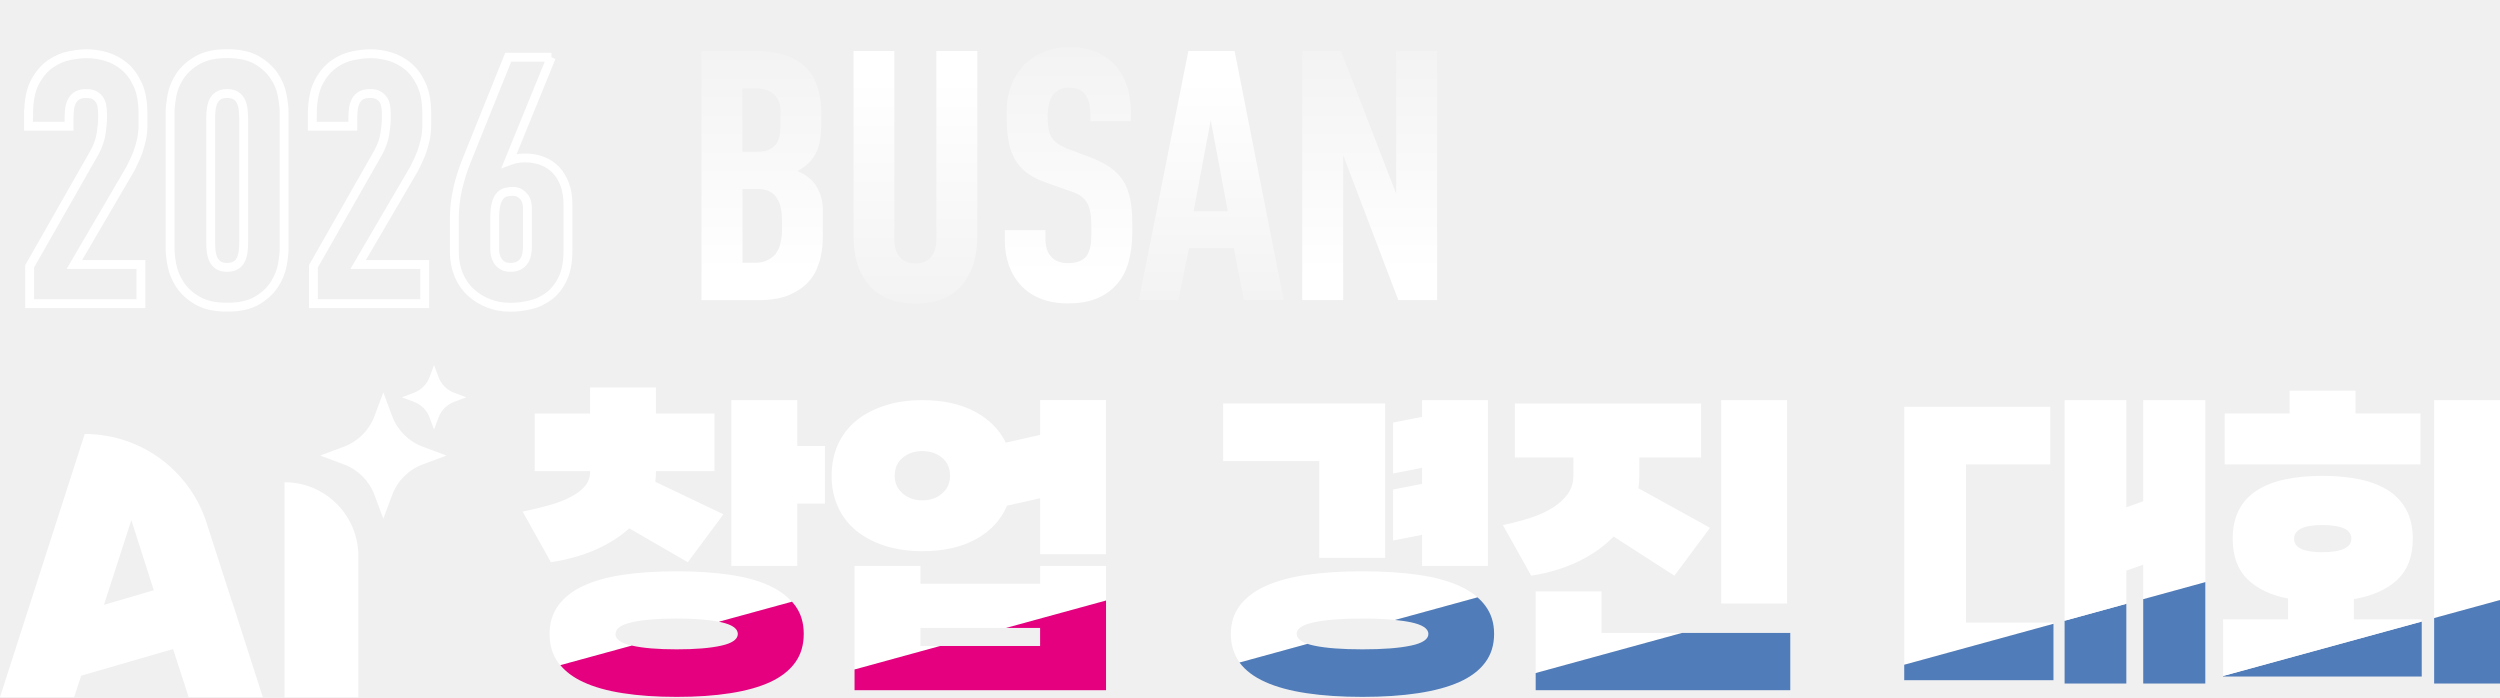
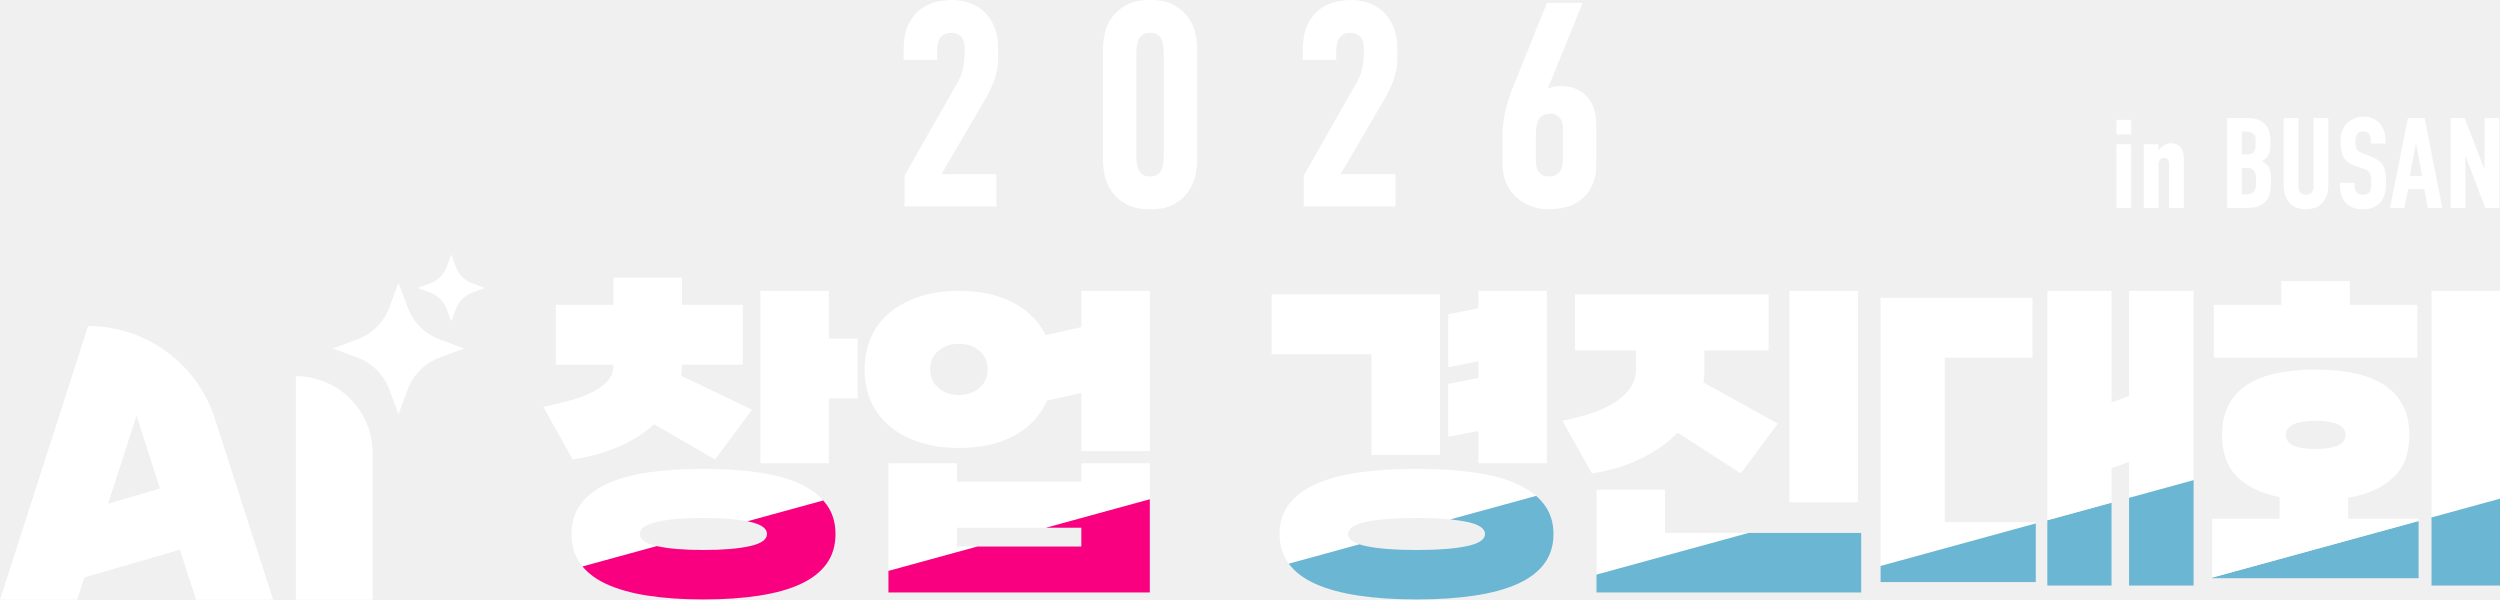
- <svg xmlns="http://www.w3.org/2000/svg" xmlns:xlink="http://www.w3.org/1999/xlink" id="_레이어_2" data-name="레이어 2" viewBox="0 0 352.32 98.26">
+ <svg xmlns="http://www.w3.org/2000/svg" id="_레이어_2" data-name="레이어 2" viewBox="0 0 1234.48 296.15">
  <defs>
    <style>
-       .cls-1, .cls-2 {
+       .cls-1 {
        fill: none;
      }

+       .cls-2 {
+         fill: #F90081;
+       }
+ 
      .cls-3 {
-         fill: url(#_무제_그라디언트_100-2);
+         fill: #6bb6d3;
      }

      .cls-4 {
-         fill: #e4007f;
-       }
- 
-       .cls-5 {
-         fill: #507cba;
-       }
- 
-       .cls-6 {
-         fill: url(#_무제_그라디언트_96-3);
-       }
- 
-       .cls-7 {
-         fill: url(#_무제_그라디언트_96-2);
-       }
- 
-       .cls-2 {
-         stroke: #fff;
-         stroke-miterlimit: 10;
-         stroke-width: 1.25px;
-       }
- 
-       .cls-8 {
        fill: #fff;
      }
- 
-       .cls-9 {
-         fill: url(#_무제_그라디언트_100);
-       }
- 
-       .cls-10 {
-         fill: url(#_무제_그라디언트_96);
-       }
    </style>
-     <linearGradient id="_무제_그라디언트_96" data-name="무제 그라디언트 96" x1="107.4" y1="42.29" x2="107.4" y2="7.19" gradientUnits="userSpaceOnUse">
-       <stop offset=".11" stop-color="#fff" />
-       <stop offset="1" stop-color="#fff" stop-opacity=".2" />
-     </linearGradient>
-     <linearGradient id="_무제_그라디언트_100" data-name="무제 그라디언트 100" x1="128.99" y1="42.79" x2="128.99" y2="7.19" gradientUnits="userSpaceOnUse">
-       <stop offset="0" stop-color="#fff" stop-opacity=".2" />
-       <stop offset=".89" stop-color="#fff" />
-     </linearGradient>
-     <linearGradient id="_무제_그라디언트_96-2" data-name="무제 그라디언트 96" x1="150.61" y1="42.79" x2="150.61" y2="6.69" xlink:href="#_무제_그라디언트_96" />
-     <linearGradient id="_무제_그라디언트_100-2" data-name="무제 그라디언트 100" x1="170.7" y1="42.29" x2="170.7" xlink:href="#_무제_그라디언트_100" />
-     <linearGradient id="_무제_그라디언트_96-3" data-name="무제 그라디언트 96" x1="193.03" x2="193.03" xlink:href="#_무제_그라디언트_96" />
  </defs>
  <g id="_레이어_1-2" data-name="레이어 1">
    <g>
      <g>
-         <path class="cls-10" d="M98.85,7.19h7.77c.84,0,1.61.06,2.33.18.72.12,1.38.28,1.98.5.6.22,1.14.48,1.63.8.48.32.91.69,1.28,1.13.33.37.62.78.85,1.23.23.45.43.93.58,1.43.15.5.27,1.05.35,1.63.08.59.13,1.2.13,1.83v1.1c0,1.04-.07,1.97-.2,2.81-.13.84-.42,1.59-.85,2.26-.27.4-.59.76-.95,1.08-.37.32-.82.63-1.35.93.6.27,1.1.56,1.5.88.4.32.73.66,1,1.03.27.4.48.8.63,1.2s.26.8.33,1.2c.07.4.1.79.1,1.15v3.56c0,.4-.02.87-.05,1.4-.03.54-.12,1.1-.25,1.68-.13.59-.33,1.17-.58,1.76-.25.59-.59,1.13-1.03,1.63-.67.77-1.57,1.41-2.71,1.93-1.14.52-2.66.78-4.56.78h-7.92V7.19ZM104.62,21.38h2.11c.7,0,1.26-.1,1.68-.3.42-.2.74-.47.98-.8.27-.37.43-.79.5-1.25.07-.47.1-.94.1-1.4v-2.11c0-.37-.06-.73-.18-1.08-.12-.35-.31-.68-.58-.98-.27-.3-.64-.54-1.1-.73-.47-.18-1.07-.28-1.81-.28h-1.7v8.93ZM104.62,37.03h1.81c.3,0,.58-.03.85-.08.27-.05.52-.13.75-.23.23-.1.46-.23.68-.38.22-.15.41-.33.58-.53.13-.2.26-.41.38-.63.12-.22.21-.47.28-.75.07-.28.13-.58.18-.9.05-.32.08-.68.08-1.08v-1.15c0-.7-.05-1.33-.15-1.88-.1-.55-.28-1.03-.55-1.43-.27-.47-.63-.81-1.08-1.03-.45-.22-1.01-.33-1.68-.33h-2.11v10.38Z" />
-         <path class="cls-9" d="M126.04,7.19v26.58c0,1.07.26,1.9.78,2.48.52.59,1.25.88,2.18.88s1.66-.29,2.18-.88c.52-.58.78-1.41.78-2.48V7.19h5.77v25.88c0,1.97-.27,3.59-.8,4.84-.54,1.25-1.23,2.25-2.08,2.98-.85.74-1.79,1.24-2.81,1.5-1.02.27-2.03.4-3.03.4s-2.01-.13-3.03-.4c-1.02-.27-1.96-.77-2.81-1.5-.85-.74-1.55-1.73-2.08-2.98-.54-1.25-.8-2.87-.8-4.84V7.19h5.77Z" />
-         <path class="cls-7" d="M153.67,16.16c0-.5-.04-.98-.13-1.43-.08-.45-.24-.86-.48-1.23-.23-.37-.54-.65-.93-.85-.38-.2-.88-.3-1.48-.3-.5,0-.93.08-1.28.25-.35.17-.66.4-.93.7-.27.37-.47.8-.6,1.3-.13.5-.2,1.07-.2,1.7s.03,1.18.1,1.63c.07.45.18.86.35,1.23.2.4.48.74.85,1,.37.27.87.54,1.5.8l2.96,1.1c1.24.47,2.26.99,3.08,1.55.82.57,1.46,1.25,1.93,2.06.4.7.69,1.51.88,2.43.18.92.28,1.98.28,3.18v1.45c0,1.57-.18,3-.55,4.29-.37,1.29-.97,2.37-1.81,3.23-.74.8-1.65,1.42-2.76,1.86s-2.44.65-4.01.65c-1.4,0-2.68-.23-3.81-.68-1.14-.45-2.09-1.11-2.86-1.98-.33-.37-.64-.78-.9-1.23-.27-.45-.49-.94-.68-1.45-.18-.52-.33-1.08-.43-1.68-.1-.6-.15-1.22-.15-1.86v-1.45h5.72v1.2c0,.5.06.97.18,1.4.12.43.33.82.63,1.15.23.27.54.48.93.65.38.17.86.25,1.43.25.67,0,1.22-.09,1.65-.28.43-.18.79-.46,1.05-.83.2-.33.35-.73.45-1.18.1-.45.15-.98.15-1.58v-1.45c0-.67-.04-1.25-.13-1.73-.08-.48-.21-.91-.38-1.28-.2-.4-.49-.74-.85-1.03-.37-.28-.85-.53-1.45-.73l-3.56-1.25c-.94-.33-1.73-.72-2.38-1.15-.65-.43-1.21-.97-1.68-1.6-.54-.77-.92-1.66-1.15-2.68-.23-1.02-.35-2.28-.35-3.79v-.95c0-1.27.22-2.46.65-3.56.43-1.1,1.05-2.07,1.86-2.91.77-.77,1.7-1.37,2.78-1.81,1.09-.43,2.3-.65,3.64-.65s2.48.21,3.54.63c1.05.42,1.96,1.02,2.71,1.81.75.79,1.33,1.76,1.73,2.91s.6,2.47.6,3.94v1.15h-5.72v-.95Z" />
-         <path class="cls-3" d="M175.29,42.29l-1.4-7.32h-6.32l-1.5,7.32h-5.57l6.97-35.1h6.52l6.92,35.1h-5.62ZM170.63,16.92l-2.41,12.84h4.81l-2.41-12.84Z" />
-         <path class="cls-6" d="M188.99,7.19l7.77,20.11V7.19h5.77v35.1h-5.47l-7.77-20.41v20.41h-5.77V7.19h5.47Z" />
-         <g>
-           <path class="cls-2" d="M4.03,16.1c0-1.89.3-3.39.89-4.51.59-1.12,1.32-1.98,2.18-2.58.86-.6,1.76-.98,2.7-1.17.94-.18,1.74-.27,2.41-.27.89,0,1.8.13,2.73.4.93.27,1.78.72,2.56,1.36.78.65,1.41,1.51,1.91,2.6.5,1.09.74,2.46.74,4.12v1.54c0,.76-.07,1.47-.22,2.13-.15.66-.32,1.26-.52,1.79-.2.53-.4.98-.59,1.36-.2.38-.35.69-.45.92l-7.89,13.49h9.38v5.51H4.18v-5.26l9.18-16.12c.46-.86.76-1.72.89-2.58.13-.86.2-1.57.2-2.13v-.69c0-.4-.03-.77-.1-1.12-.07-.35-.19-.65-.37-.89-.18-.25-.41-.45-.69-.6-.28-.15-.65-.22-1.12-.22-.53,0-.95.09-1.27.27-.31.18-.56.44-.74.77-.18.33-.3.71-.35,1.14-.05.43-.08.88-.08,1.34v1.09h-5.71v-1.69Z" />
-           <path class="cls-2" d="M27.84,42.37c-1.06-.61-1.88-1.36-2.46-2.23-.58-.88-.96-1.79-1.14-2.73-.18-.94-.27-1.74-.27-2.41V15.85c0-.66.09-1.47.27-2.43.18-.96.56-1.87,1.14-2.73.58-.86,1.4-1.6,2.46-2.21,1.06-.61,2.45-.92,4.17-.92s3.15.31,4.19.92c1.04.61,1.85,1.35,2.43,2.21.58.86.96,1.77,1.14,2.73.18.96.27,1.77.27,2.43v19.15c0,.66-.09,1.46-.27,2.41-.18.94-.56,1.85-1.14,2.73-.58.88-1.39,1.62-2.43,2.23-1.04.61-2.44.92-4.19.92s-3.11-.31-4.17-.92ZM33.28,37.36c.31-.21.54-.49.69-.82.15-.33.25-.71.3-1.14.05-.43.07-.86.07-1.29v-17.36c0-.43-.03-.86-.07-1.29-.05-.43-.15-.81-.3-1.14-.15-.33-.38-.6-.69-.82-.32-.21-.74-.32-1.27-.32s-.95.11-1.26.32c-.32.22-.55.49-.69.82-.15.33-.25.71-.3,1.14-.05.43-.07.86-.07,1.29v17.36c0,.43.02.86.07,1.29.05.43.15.81.3,1.14.15.33.38.6.69.82.31.22.74.32,1.26.32s.95-.11,1.27-.32Z" />
-           <path class="cls-2" d="M44.02,16.1c0-1.89.3-3.39.89-4.51.59-1.12,1.32-1.98,2.18-2.58.86-.6,1.76-.98,2.7-1.17.94-.18,1.74-.27,2.41-.27.89,0,1.8.13,2.73.4.93.27,1.78.72,2.56,1.36.78.65,1.41,1.51,1.91,2.6.5,1.09.74,2.46.74,4.12v1.54c0,.76-.07,1.47-.22,2.13-.15.66-.32,1.26-.52,1.79-.2.53-.4.98-.59,1.36-.2.38-.35.69-.45.92l-7.89,13.49h9.38v5.51h-15.68v-5.26l9.18-16.12c.46-.86.76-1.72.89-2.58.13-.86.2-1.57.2-2.13v-.69c0-.4-.03-.77-.1-1.12-.07-.35-.19-.65-.37-.89-.18-.25-.41-.45-.69-.6-.28-.15-.65-.22-1.12-.22-.53,0-.95.09-1.27.27-.31.18-.56.44-.74.77-.18.33-.3.71-.35,1.14-.05.43-.08.88-.08,1.34v1.09h-5.71v-1.69Z" />
-           <path class="cls-2" d="M77.7,8.07l-5.95,14.58c.26-.1.59-.19.97-.27.38-.08.82-.12,1.31-.12.89,0,1.71.15,2.46.45.74.3,1.37.72,1.88,1.27.51.55.92,1.22,1.22,2.03.3.81.45,1.73.45,2.75v6.65c0,1.55-.25,2.84-.74,3.87-.5,1.03-1.13,1.84-1.91,2.43-.78.6-1.65,1.01-2.6,1.24-.96.23-1.92.35-2.88.35-1.09,0-2.11-.18-3.05-.55-.94-.36-1.78-.88-2.5-1.54-.73-.66-1.3-1.48-1.71-2.46-.41-.98-.62-2.06-.62-3.25v-4.56c0-.79.04-1.55.12-2.26.08-.71.2-1.4.35-2.06.15-.66.32-1.31.52-1.93.2-.63.41-1.24.65-1.84l5.95-14.78h6.1ZM74.33,29.3c0-.3-.04-.59-.12-.87-.08-.28-.22-.53-.4-.74-.18-.21-.4-.39-.64-.52-.25-.13-.55-.2-.92-.2-.33,0-.65.04-.97.12-.32.08-.59.26-.82.52-.23.27-.41.64-.54,1.12-.13.48-.2,1.12-.2,1.91v4.61c0,.17.03.38.08.65.05.26.15.53.3.79.15.27.37.5.67.69.3.2.68.3,1.14.3.5,0,.9-.08,1.21-.25.31-.17.56-.39.74-.67.18-.28.31-.6.37-.94s.1-.69.1-1.02v-5.51Z" />
-         </g>
-       </g>
-       <g>
        <g>
          <g>
-             <path class="cls-8" d="M82.46,68.47c-.46.57-1.12,1.08-1.97,1.53-.85.46-1.86.85-3.03,1.18-1.17.33-2.44.64-3.81.92l3.99,7.13c2.3-.35,4.39-.93,6.26-1.75,1.87-.82,3.46-1.83,4.78-3.02l8.25,4.77,5.02-6.75-9.6-4.58c.03-.25.05-.48.07-.68.01-.2.02-.43.02-.68v-.14h8.25v-8.12h-8.25v-3.68h-9.28v3.68h-7.8v8.12h7.8v.09c0,.76-.23,1.42-.7,1.98Z" />
-             <path class="cls-8" d="M86.75,89.34c0-.76.78-1.31,2.33-1.65,1.55-.35,3.65-.52,6.28-.52,2.45,0,4.43.15,5.94.45l10.29-2.82c-.77-.87-1.79-1.61-3.05-2.21-1.53-.72-3.4-1.25-5.63-1.58-2.23-.33-4.75-.5-7.56-.5s-5.37.17-7.58.5c-2.21.33-4.08.86-5.61,1.58-1.53.72-2.69,1.65-3.5,2.76-.81,1.12-1.21,2.45-1.21,3.99s.4,2.92,1.21,4.04c.09.13.19.25.29.37l10.08-2.76c-1.53-.35-2.29-.89-2.29-1.64Z" />
-             <polygon class="cls-8" points="112.36 70.97 116.26 70.97 116.26 62.85 112.36 62.85 112.36 56.39 103.07 56.39 103.07 79.76 112.36 79.76 112.36 70.97" />
-             <path class="cls-4" d="M111.6,84.8l-10.29,2.82c.11.02.23.04.34.07,1.55.35,2.33.9,2.33,1.65s-.78,1.31-2.33,1.65c-1.56.35-3.65.52-6.28.52s-4.73-.17-6.28-.52c-.01,0-.03,0-.04-.01l-10.08,2.76c.79.95,1.86,1.74,3.21,2.37,1.53.71,3.39,1.24,5.61,1.58,2.21.35,4.74.52,7.58.52s5.33-.17,7.56-.52c2.23-.35,4.1-.87,5.63-1.58,1.53-.71,2.69-1.62,3.5-2.74.81-1.12,1.21-2.46,1.21-4.04s-.4-2.87-1.21-3.99c-.14-.19-.29-.37-.45-.55Z" />
+             <path class="cls-4" d="M300.39,187.66c-1.69,2.06-4.08,3.93-7.19,5.59-3.1,1.66-6.78,3.1-11.03,4.3-4.25,1.2-8.88,2.32-13.89,3.35l14.54,25.97c8.39-1.26,15.98-3.38,22.79-6.36,6.81-2.98,12.61-6.65,17.4-11.01l30.06,17.37,18.3-24.59-34.96-16.68c.11-.92.19-1.75.24-2.49.05-.74.08-1.58.08-2.49v-.52h30.06v-29.58h-30.06v-13.41h-33.82v13.41h-28.43v29.58h28.43v.34c0,2.75-.84,5.16-2.53,7.22Z" />
+             <path class="cls-4" d="M316,263.68c0-2.75,2.83-4.76,8.5-6.02,5.66-1.26,13.29-1.89,22.87-1.89,8.92,0,16.12.55,21.65,1.65l37.5-10.28c-2.81-3.17-6.5-5.86-11.11-8.05-5.56-2.64-12.39-4.56-20.51-5.76-8.12-1.2-17.29-1.81-27.53-1.81s-19.55.6-27.61,1.81c-8.06,1.2-14.87,3.12-20.42,5.76-5.56,2.64-9.8,5.99-12.74,10.06-2.94,4.07-4.41,8.92-4.41,14.53s1.47,10.63,4.41,14.7c.33.46.68.9,1.05,1.34l36.71-10.06c-5.56-1.26-8.34-3.26-8.34-5.98Z" />
+             <polygon class="cls-4" points="409.29 196.77 423.51 196.77 423.51 167.19 409.29 167.19 409.29 143.63 375.47 143.63 375.47 228.76 409.29 228.76 409.29 196.77" />
+             <path class="cls-2" d="M406.52,247.13l-37.5,10.28c.41.08.83.16,1.22.24,5.66,1.26,8.5,3.27,8.5,6.02s-2.83,4.76-8.5,6.02c-5.67,1.26-13.29,1.89-22.87,1.89s-17.21-.63-22.87-1.89c-.05-.01-.1-.02-.15-.04l-36.71,10.06c2.87,3.46,6.77,6.35,11.7,8.64,5.56,2.58,12.36,4.5,20.42,5.76,8.06,1.26,17.26,1.89,27.61,1.89s19.41-.63,27.53-1.89c8.11-1.26,14.95-3.18,20.51-5.76,5.56-2.58,9.8-5.91,12.74-9.97,2.94-4.07,4.41-8.97,4.41-14.7s-1.47-10.46-4.41-14.53c-.5-.69-1.05-1.36-1.63-2.01Z" />
          </g>
          <g>
-             <path class="cls-1" d="M127.21,69.53c.75.65,1.67.97,2.78.97s2.03-.32,2.78-.97c.75-.64,1.12-1.47,1.12-2.48,0-1.07-.37-1.92-1.12-2.55-.75-.63-1.67-.94-2.78-.94s-2.03.32-2.78.94c-.75.63-1.12,1.48-1.12,2.55,0,1.01.37,1.83,1.12,2.48Z" />
-             <path class="cls-8" d="M120.68,74.8c1.12.91,2.47,1.62,4.04,2.12,1.57.5,3.33.76,5.27.76,2.99,0,5.51-.57,7.56-1.7,2.05-1.13,3.51-2.71,4.37-4.72l4.66-1.04v7.88h9.28v-21.72h-9.28v4.91l-4.84,1.09c-.93-1.89-2.4-3.36-4.42-4.41-2.02-1.05-4.46-1.58-7.33-1.58-1.94,0-3.7.25-5.27.76-1.57.5-2.92,1.21-4.04,2.12-1.12.91-1.98,2.03-2.58,3.35-.6,1.32-.9,2.8-.9,4.44s.3,3.07.9,4.39c.6,1.32,1.46,2.44,2.58,3.35ZM127.21,64.51c.75-.63,1.67-.94,2.78-.94s2.03.32,2.78.94c.75.63,1.12,1.48,1.12,2.55,0,1.01-.37,1.83-1.12,2.48-.75.65-1.67.97-2.78.97s-2.03-.32-2.78-.97c-.75-.64-1.12-1.47-1.12-2.48,0-1.07.37-1.92,1.12-2.55Z" />
-             <polygon class="cls-8" points="129.72 91.04 129.72 88.49 141.79 88.49 155.87 84.63 155.87 79.76 146.58 79.76 146.58 82.26 129.72 82.26 129.72 79.76 120.43 79.76 120.43 94.35 132.49 91.04 129.72 91.04" />
-             <polygon class="cls-4" points="141.79 88.49 146.58 88.49 146.58 91.04 132.49 91.04 120.43 94.35 120.43 97.27 155.87 97.27 155.87 84.63 141.79 88.49" />
+             <path class="cls-1" d="M463.37,191.53c2.72,2.35,6.1,3.53,10.13,3.53s7.41-1.17,10.13-3.53c2.72-2.35,4.08-5.36,4.08-9.03,0-3.9-1.36-6.99-4.08-9.29-2.72-2.29-6.1-3.44-10.13-3.44s-7.41,1.15-10.13,3.44c-2.72,2.3-4.08,5.39-4.08,9.29,0,3.67,1.36,6.68,4.08,9.03Z" />
+             <path class="cls-4" d="M439.6,210.7c4.08,3.33,8.99,5.91,14.7,7.74,5.72,1.84,12.12,2.75,19.2,2.75,10.89,0,20.07-2.06,27.53-6.19,7.46-4.13,12.77-9.86,15.93-17.2l16.99-3.78v28.72h33.82v-79.11h-33.82v17.89l-17.65,3.96c-3.38-6.88-8.74-12.24-16.09-16.08-7.35-3.84-16.26-5.76-26.71-5.76-7.08,0-13.48.92-19.2,2.75-5.72,1.84-10.62,4.42-14.7,7.74-4.08,3.33-7.22,7.4-9.39,12.21-2.18,4.82-3.27,10.21-3.27,16.17s1.09,11.18,3.27,15.99c2.18,4.82,5.31,8.89,9.39,12.21ZM463.37,173.21c2.72-2.29,6.1-3.44,10.13-3.44s7.41,1.15,10.13,3.44c2.72,2.3,4.08,5.39,4.08,9.29,0,3.67-1.36,6.68-4.08,9.03-2.72,2.35-6.1,3.53-10.13,3.53s-7.41-1.17-10.13-3.53c-2.72-2.35-4.08-5.36-4.08-9.03,0-3.9,1.36-6.99,4.08-9.29Z" />
+             <polygon class="cls-4" points="472.52 269.87 472.52 260.58 516.5 260.58 567.77 246.53 567.77 228.76 533.95 228.76 533.95 237.88 472.52 237.88 472.52 228.76 438.7 228.76 438.7 281.91 482.62 269.87 472.52 269.87" />
+             <polygon class="cls-2" points="516.5 260.58 533.95 260.58 533.95 269.87 482.62 269.87 438.7 281.91 438.7 292.57 567.77 292.57 567.77 246.53 516.5 260.58" />
          </g>
          <g>
-             <polygon class="cls-8" points="200.41 79.76 209.69 79.76 209.69 56.39 200.41 56.39 200.41 58.75 196.32 59.55 196.32 66.73 200.41 65.92 200.41 68.19 196.32 68.99 196.32 76.17 200.41 75.37 200.41 79.76" />
-             <polygon class="cls-8" points="185.92 78.62 195.2 78.62 195.2 56.86 172.37 56.86 172.37 64.98 185.92 64.98 185.92 78.62" />
-             <path class="cls-8" d="M182.73,89.34c0-.76.83-1.31,2.49-1.65,1.66-.35,3.92-.52,6.8-.52,1.76,0,3.28.07,4.59.2l11.63-3.19c-.7-.61-1.54-1.14-2.53-1.59-1.59-.72-3.53-1.25-5.83-1.58-2.3-.33-4.92-.5-7.85-.5s-5.55.17-7.85.5c-2.3.33-4.25.86-5.83,1.58-1.59.72-2.8,1.65-3.63,2.76-.84,1.12-1.26,2.45-1.26,3.99s.42,2.91,1.25,4.03l9.58-2.63c-1.03-.34-1.54-.81-1.54-1.4Z" />
-             <path class="cls-5" d="M208.23,84.18l-11.63,3.19c.83.08,1.56.19,2.21.32,1.66.35,2.49.9,2.49,1.65s-.83,1.31-2.49,1.65c-1.66.35-3.92.52-6.8.52s-5.14-.17-6.8-.52c-.35-.07-.67-.16-.95-.25l-9.58,2.63s0,0,0,0c.84,1.12,2.05,2.03,3.63,2.74,1.58.71,3.53,1.24,5.83,1.58,2.3.35,4.92.52,7.85.52s5.55-.17,7.85-.52c2.3-.35,4.25-.87,5.83-1.58,1.58-.71,2.8-1.62,3.63-2.74.84-1.12,1.26-2.46,1.26-4.04s-.42-2.87-1.26-3.99c-.31-.42-.68-.81-1.1-1.17Z" />
+             <polygon class="cls-4" points="730.01 228.76 763.84 228.76 763.84 143.63 730.01 143.63 730.01 152.23 715.15 155.15 715.15 181.29 730.01 178.37 730.01 186.63 715.15 189.55 715.15 215.69 730.01 212.77 730.01 228.76" />
+             <polygon class="cls-4" points="677.24 224.63 711.06 224.63 711.06 145.35 627.9 145.35 627.9 174.93 677.24 174.93 677.24 224.63" />
+             <path class="cls-4" d="M665.64,263.68c0-2.75,3.02-4.76,9.07-6.02,6.05-1.26,14.3-1.89,24.75-1.89,6.4,0,11.96.24,16.71.71l42.35-11.61c-2.54-2.21-5.62-4.14-9.23-5.78-5.77-2.64-12.85-4.56-21.24-5.76-8.39-1.2-17.92-1.81-28.59-1.81s-20.21.6-28.59,1.81c-8.39,1.2-15.47,3.12-21.24,5.76-5.77,2.64-10.19,5.99-13.23,10.06-3.05,4.07-4.57,8.92-4.57,14.53s1.52,10.61,4.55,14.67l34.89-9.56c-3.74-1.24-5.62-2.94-5.62-5.11Z" />
+             <path class="cls-3" d="M758.52,244.87l-42.35,11.61c3.01.3,5.7.69,8.05,1.18,6.05,1.26,9.07,3.27,9.07,6.02s-3.02,4.76-9.07,6.02c-6.05,1.26-14.3,1.89-24.75,1.89s-18.71-.63-24.75-1.89c-1.29-.27-2.43-.57-3.45-.91l-34.89,9.56s.01.02.02.03c3.05,4.07,7.46,7.4,13.23,9.97,5.77,2.58,12.85,4.5,21.24,5.76,8.39,1.26,17.92,1.89,28.59,1.89s20.2-.63,28.59-1.89c8.39-1.26,15.47-3.18,21.24-5.76,5.77-2.58,10.18-5.91,13.23-9.97,3.05-4.07,4.57-8.97,4.57-14.7s-1.53-10.46-4.57-14.53c-1.14-1.53-2.48-2.95-4.01-4.28Z" />
          </g>
          <g>
-             <path class="cls-8" d="M220.97,69.58c-.52.74-1.23,1.39-2.13,1.96-.9.57-1.95,1.05-3.16,1.44-1.21.39-2.5.73-3.88,1.02l3.99,7.13c2.42-.38,4.62-1.04,6.59-1.98,1.97-.94,3.65-2.12,5.02-3.54l8.57,5.52,5.02-6.75-10.09-5.57c.09-.57.13-1.16.13-1.79v-2.55h8.7v-7.6h-26.24v7.6h8.25v2.5c0,1.01-.26,1.88-.78,2.62Z" />
-             <rect class="cls-8" x="242.57" y="56.39" width="9.28" height="28.66" />
-             <polygon class="cls-8" points="225.7 89.2 225.7 83.34 216.42 83.34 216.42 94.85 237.03 89.2 225.7 89.2" />
-             <polygon class="cls-5" points="216.42 94.85 216.42 97.27 252.3 97.27 252.3 89.2 237.03 89.2 216.42 94.85" />
+             <path class="cls-4" d="M804.93,191.7c-1.91,2.7-4.49,5.07-7.76,7.14-3.27,2.06-7.11,3.81-11.52,5.25-4.41,1.44-9.12,2.67-14.13,3.7l14.54,25.97c8.82-1.38,16.83-3.78,24.02-7.22,7.19-3.44,13.29-7.74,18.3-12.9l31.21,20.12,18.3-24.59-36.76-20.29c.33-2.06.49-4.24.49-6.54v-9.29h31.7v-27.69h-95.58v27.69h30.06v9.12c0,3.67-.95,6.85-2.86,9.55Z" />
+             <rect class="cls-4" x="883.6" y="143.63" width="33.82" height="104.39" />
+             <polygon class="cls-4" points="822.16 263.16 822.16 241.83 788.34 241.83 788.34 283.74 863.43 263.16 822.16 263.16" />
+             <polygon class="cls-3" points="788.34 283.74 788.34 292.57 919.05 292.57 919.05 263.16 863.43 263.16 788.34 283.74" />
          </g>
          <g>
-             <polygon class="cls-5" points="290.96 96.33 299.66 96.33 299.66 85.09 290.96 87.48 290.96 96.33" />
-             <polygon class="cls-8" points="277.06 87.74 277.06 65.45 288.94 65.45 288.94 57.33 268.36 57.33 268.36 93.68 289.39 87.91 289.39 87.74 277.06 87.74" />
-             <polygon class="cls-5" points="268.36 95.86 289.39 95.86 289.39 87.91 268.36 93.68 268.36 95.86" />
-             <polygon class="cls-8" points="310.79 56.39 302.04 56.39 302.04 70.64 299.66 71.49 299.66 56.39 290.96 56.39 290.96 87.48 299.66 85.09 299.66 80.42 302.04 79.57 302.04 84.44 310.79 82.04 310.79 56.39" />
-             <polygon class="cls-5" points="302.04 84.44 302.04 96.33 310.79 96.33 310.79 82.04 302.04 84.44" />
+             <polygon class="cls-3" points="1010.96 289.13 1042.66 289.13 1042.66 248.2 1010.96 256.89 1010.96 289.13" />
+             <polygon class="cls-4" points="960.32 257.83 960.32 176.65 1003.61 176.65 1003.61 147.07 928.62 147.07 928.62 279.47 1005.25 258.46 1005.25 257.83 960.32 257.83" />
+             <polygon class="cls-3" points="928.62 287.41 1005.25 287.41 1005.25 258.46 928.62 279.47 928.62 287.41" />
+             <polygon class="cls-4" points="1083.18 143.63 1051.32 143.63 1051.32 195.57 1042.66 198.67 1042.66 143.63 1010.96 143.63 1010.96 256.89 1042.66 248.2 1042.66 231.17 1051.32 228.07 1051.32 245.83 1083.18 237.1 1083.18 143.63" />
+             <polygon class="cls-3" points="1051.32 245.83 1051.32 289.13 1083.18 289.13 1083.18 237.1 1051.32 245.83" />
          </g>
          <g>
-             <path class="cls-1" d="M330.32,74.47c-.7-.31-1.71-.47-3.03-.47-2.66,0-3.99.65-3.99,1.94s1.33,1.89,3.99,1.89c1.32,0,2.32-.16,3.03-.47.7-.31,1.05-.79,1.05-1.42,0-.66-.35-1.15-1.05-1.46Z" />
-             <polygon class="cls-5" points="313.3 95.34 341.29 95.34 341.29 87.58 313.3 95.25 313.3 95.34" />
-             <polygon class="cls-8" points="341.11 58.27 331.96 58.27 331.96 55.06 322.67 55.06 322.67 58.27 313.52 58.27 313.52 65.45 341.11 65.45 341.11 58.27" />
-             <polygon class="cls-8" points="352.32 56.39 343.04 56.39 343.04 87.1 352.32 84.56 352.32 56.39" />
-             <path class="cls-8" d="M331.73,87.26v-2.83c2.6-.44,4.63-1.35,6.1-2.71,1.46-1.37,2.2-3.3,2.2-5.78,0-1.57-.3-2.93-.9-4.06-.6-1.13-1.45-2.05-2.56-2.76-1.11-.71-2.44-1.23-4.01-1.56-1.57-.33-3.33-.5-5.27-.5s-3.69.17-5.25.5c-1.56.33-2.89.85-3.99,1.56-1.11.71-1.95,1.63-2.53,2.76-.58,1.13-.87,2.49-.87,4.06,0,2.42.69,4.31,2.06,5.67,1.38,1.35,3.29,2.27,5.74,2.74v2.93h-9.15v7.99l27.99-7.67v-.32h-9.55ZM330.32,77.35c-.7.31-1.71.47-3.03.47-2.66,0-3.99-.63-3.99-1.89s1.33-1.94,3.99-1.94c1.32,0,2.32.16,3.03.47.7.31,1.05.8,1.05,1.46s-.35,1.1-1.05,1.42Z" />
-             <polygon class="cls-5" points="343.04 87.1 343.04 96.33 352.32 96.33 352.32 84.56 343.04 87.1" />
+             <path class="cls-1" d="M1154.34,209.5c-2.56-1.14-6.24-1.72-11.03-1.72-9.7,0-14.54,2.35-14.54,7.05s4.85,6.88,14.54,6.88c4.79,0,8.47-.57,11.03-1.72,2.56-1.14,3.84-2.86,3.84-5.16,0-2.41-1.28-4.18-3.84-5.33Z" />
+             <polygon class="cls-3" points="1092.33 285.52 1194.28 285.52 1194.28 257.26 1092.33 285.21 1092.33 285.52" />
+             <polygon class="cls-4" points="1193.63 150.51 1160.3 150.51 1160.3 138.81 1126.48 138.81 1126.48 150.51 1093.15 150.51 1093.15 176.65 1193.63 176.65 1193.63 150.51" />
+             <polygon class="cls-4" points="1234.48 143.63 1200.66 143.63 1200.66 255.52 1234.48 246.25 1234.48 143.63" />
+             <path class="cls-4" d="M1159.48,256.11v-10.32c9.48-1.6,16.88-4.9,22.22-9.89,5.34-4.99,8.01-12.01,8.01-21.07,0-5.73-1.09-10.66-3.27-14.79-2.18-4.13-5.28-7.48-9.31-10.06-4.03-2.58-8.9-4.47-14.62-5.68-5.72-1.2-12.12-1.81-19.2-1.81s-13.45.6-19.12,1.81c-5.66,1.2-10.51,3.1-14.54,5.68-4.03,2.58-7.11,5.93-9.23,10.06-2.12,4.13-3.19,9.06-3.19,14.79,0,8.83,2.5,15.71,7.52,20.64,5.01,4.93,11.98,8.26,20.91,9.98v10.66h-33.33v29.1l101.95-27.95v-1.15h-34.8ZM1154.34,219.99c-2.56,1.15-6.24,1.72-11.03,1.72-9.7,0-14.54-2.29-14.54-6.88s4.85-7.05,14.54-7.05c4.79,0,8.47.57,11.03,1.72,2.56,1.15,3.84,2.92,3.84,5.33s-1.28,4.01-3.84,5.16Z" />
+             <polygon class="cls-3" points="1200.66 255.52 1200.66 289.13 1234.48 289.13 1234.48 246.25 1200.66 255.52" />
          </g>
        </g>
        <g>
          <g>
-             <path class="cls-8" d="M54.02,73.1l1.25-3.35c.74-1.99,2.31-3.56,4.3-4.3l3.35-1.25-3.35-1.25c-1.99-.74-3.56-2.31-4.3-4.3l-1.25-3.35-1.25,3.35c-.74,1.99-2.31,3.56-4.3,4.3l-3.35,1.25,3.35,1.25c1.99.74,3.56,2.31,4.3,4.3l1.25,3.35Z" />
-             <path class="cls-8" d="M61.17,60.53l.64-1.71c.38-1.01,1.18-1.81,2.19-2.19l1.71-.64-1.71-.64c-1.01-.38-1.81-1.18-2.19-2.19l-.64-1.71-.64,1.71c-.38,1.01-1.18,1.81-2.19,2.19l-1.71.64,1.71.64c1.01.38,1.81,1.18,2.19,2.19l.64,1.71Z" />
+             <path class="cls-4" d="M196.78,204.5l4.55-12.22c2.7-7.25,8.41-12.96,15.66-15.66l12.22-4.55-12.22-4.55c-7.25-2.7-12.96-8.41-15.66-15.66l-4.55-12.22-4.55,12.22c-2.7,7.25-8.41,12.96-15.66,15.66l-12.22,4.55,12.22,4.55c7.25,2.7,12.96,8.41,15.66,15.66l4.55,12.22Z" />
+             <path class="cls-4" d="M222.83,158.72l2.32-6.23c1.37-3.69,4.29-6.61,7.98-7.98l6.23-2.32-6.23-2.32c-3.69-1.38-6.61-4.29-7.98-7.98l-2.32-6.23-2.32,6.23c-1.38,3.69-4.29,6.61-7.98,7.98l-6.23,2.32,6.23,2.32c3.69,1.38,6.61,4.29,7.98,7.98l2.32,6.23Z" />
          </g>
          <g>
-             <path class="cls-8" d="M40.1,67.96v30.3h10.4v-19.9c0-5.74-4.66-10.4-10.4-10.4Z" />
-             <path class="cls-8" d="M32.68,84.76l-3.57-11.09c-2.4-7.46-9.34-12.51-17.17-12.51L1.6,93.27l-1.6,4.98h10.45l.99-3.03,12.95-3.75,2.2,6.78h10.45l-4.34-13.5ZM18.51,73.3l3.16,9.88-7.02,2.06,3.86-11.94Z" />
+             <path class="cls-4" d="M146.09,185.77v110.37h37.89v-72.49c0-20.93-16.96-37.89-37.89-37.89Z" />
+             <path class="cls-4" d="M119.05,246.97l-13-40.38c-8.74-27.17-34.02-45.59-62.56-45.59L5.84,278.01l-5.84,18.14h38.08l3.59-11.05,47.16-13.66,8,24.71h38.05l-15.83-49.18ZM67.44,205.25l11.52,35.98-25.59,7.5,14.07-43.48Z" />
          </g>
        </g>
+       </g>
+       <g>
+         <path class="cls-4" d="M1052.34,59.18v7.17h-7.29v-7.17h7.29ZM1045.05,71.24h7.29v31.46h-7.29v-31.46Z" />
+         <path class="cls-4" d="M1058.56,71.24h7.29v2.98c.63-.8,1.26-1.44,1.87-1.9.61-.46,1.18-.81,1.71-1.05.53-.23,1-.38,1.43-.44.42-.06.74-.1.95-.1,1.48,0,2.65.29,3.52.86.87.57,1.52,1.24,1.97,2,.44.76.73,1.54.86,2.35.13.8.19,1.44.19,1.9v24.87h-7.29v-22.14c0-.13-.03-.34-.09-.63-.06-.3-.18-.59-.35-.89-.17-.29-.41-.56-.73-.79-.32-.23-.73-.35-1.24-.35-.63,0-1.13.14-1.49.41-.36.28-.63.58-.82.92-.19.34-.32.69-.38,1.05-.06.36-.1.65-.1.86v21.57h-7.29v-31.46Z" />
+         <path class="cls-4" d="M1099.73,58.29h9.83c1.06,0,2.04.07,2.95.22.91.15,1.75.36,2.51.63.76.28,1.45.61,2.06,1.02.61.4,1.15.88,1.62,1.43.42.47.78.98,1.08,1.55.29.57.54,1.17.73,1.81.19.63.34,1.32.44,2.06.1.74.16,1.51.16,2.32v1.4c0,1.31-.08,2.5-.25,3.55-.17,1.06-.53,2.01-1.08,2.85-.34.51-.74.96-1.21,1.36-.47.4-1.04.79-1.71,1.17.76.34,1.4.71,1.9,1.11.51.4.93.84,1.27,1.3.34.51.6,1.02.79,1.52.19.51.33,1.02.41,1.52.08.51.13.99.13,1.46v4.5c0,.51-.02,1.1-.06,1.78-.04.68-.15,1.39-.32,2.12-.17.74-.41,1.48-.73,2.22-.32.74-.75,1.43-1.3,2.06-.85.97-1.99,1.79-3.43,2.44-1.44.66-3.36.98-5.77.98h-10.02v-44.41ZM1107.02,76.25h2.66c.89,0,1.6-.13,2.13-.38.53-.25.94-.59,1.24-1.01.34-.46.55-.99.63-1.59.08-.59.13-1.18.13-1.78v-2.66c0-.46-.07-.92-.22-1.36-.15-.44-.39-.86-.73-1.24-.34-.38-.8-.69-1.4-.92-.59-.23-1.35-.35-2.28-.35h-2.16v11.29ZM1107.02,96.04h2.28c.38,0,.74-.03,1.08-.09.34-.06.66-.16.95-.29.3-.13.58-.29.86-.48.27-.19.52-.41.73-.67.17-.25.33-.52.48-.79.15-.27.26-.59.35-.95.08-.36.16-.74.22-1.14.06-.4.1-.86.1-1.36v-1.46c0-.89-.06-1.68-.19-2.38-.13-.7-.36-1.3-.7-1.81-.34-.59-.79-1.03-1.36-1.3-.57-.27-1.28-.41-2.13-.41h-2.66v13.13Z" />
+         <path class="cls-4" d="M1134.93,58.29v33.62c0,1.35.33,2.4.98,3.14.66.74,1.58,1.11,2.76,1.11s2.1-.37,2.76-1.11c.66-.74.98-1.79.98-3.14v-33.62h7.3v32.73c0,2.5-.34,4.54-1.02,6.12-.68,1.59-1.55,2.84-2.63,3.77-1.08.93-2.26,1.57-3.55,1.9-1.29.34-2.57.51-3.84.51s-2.55-.17-3.84-.51c-1.29-.34-2.47-.97-3.55-1.9-1.08-.93-1.96-2.19-2.63-3.77-.68-1.59-1.01-3.63-1.01-6.12v-32.73h7.3Z" />
+         <path class="cls-4" d="M1170.71,69.65c0-.63-.05-1.24-.16-1.81-.11-.57-.31-1.09-.6-1.55-.3-.46-.69-.82-1.17-1.08-.49-.25-1.11-.38-1.87-.38-.63,0-1.17.11-1.62.32-.44.21-.84.51-1.17.89-.34.47-.59,1.02-.76,1.65-.17.63-.25,1.35-.25,2.16s.04,1.49.13,2.06c.08.57.23,1.09.44,1.55.25.51.61.93,1.08,1.27.46.34,1.1.68,1.9,1.01l3.74,1.4c1.56.59,2.86,1.25,3.9,1.97,1.04.72,1.85,1.59,2.44,2.6.51.89.88,1.91,1.11,3.08.23,1.16.35,2.51.35,4.03v1.84c0,1.99-.23,3.8-.7,5.42-.47,1.63-1.23,2.99-2.28,4.09-.93,1.01-2.09,1.8-3.49,2.35s-3.09.83-5.08.83c-1.78,0-3.38-.29-4.82-.86-1.44-.57-2.64-1.41-3.62-2.51-.42-.46-.8-.98-1.14-1.55-.34-.57-.62-1.18-.86-1.84-.23-.66-.41-1.36-.54-2.12-.13-.76-.19-1.54-.19-2.35v-1.84h7.23v1.52c0,.63.07,1.23.22,1.78.15.55.41,1.04.79,1.46.3.34.69.61,1.17.82.49.21,1.09.32,1.81.32.85,0,1.54-.12,2.09-.35.55-.23.99-.58,1.33-1.05.25-.42.44-.92.57-1.49.13-.57.19-1.24.19-2v-1.84c0-.84-.05-1.57-.16-2.19-.11-.61-.26-1.15-.48-1.62-.25-.51-.61-.94-1.08-1.3-.47-.36-1.08-.67-1.84-.92l-4.5-1.59c-1.18-.42-2.19-.91-3.01-1.46-.82-.55-1.53-1.23-2.12-2.03-.68-.97-1.16-2.1-1.46-3.39-.3-1.29-.44-2.89-.44-4.79v-1.21c0-1.61.27-3.11.83-4.5.55-1.4,1.33-2.62,2.35-3.68.97-.97,2.15-1.73,3.52-2.28,1.37-.55,2.91-.82,4.6-.82s3.14.26,4.47.79c1.33.53,2.47,1.29,3.43,2.28.95.99,1.68,2.22,2.19,3.68.51,1.46.76,3.12.76,4.98v1.46h-7.23v-1.2Z" />
+         <path class="cls-4" d="M1198.88,102.7l-1.78-9.26h-7.99l-1.9,9.26h-7.04l8.82-44.41h8.25l8.75,44.41h-7.1ZM1192.98,70.6l-3.04,16.24h6.09l-3.04-16.24Z" />
+         <path class="cls-4" d="M1217.02,58.29l9.83,25.44v-25.44h7.29v44.41h-6.91l-9.83-25.82v25.82h-7.29v-44.41h6.91Z" />
+       </g>
+       <g>
+         <path class="cls-4" d="M446.22,24.69c0-5.45.86-9.81,2.58-13.06,1.72-3.25,3.83-5.74,6.32-7.46,2.49-1.72,5.09-2.85,7.82-3.37,2.73-.52,5.05-.79,6.96-.79,2.58,0,5.21.38,7.89,1.15,2.68.77,5.14,2.08,7.39,3.95,2.25,1.87,4.09,4.38,5.53,7.54,1.44,3.16,2.15,7.13,2.15,11.91v4.45c0,2.2-.22,4.26-.65,6.17-.43,1.92-.93,3.64-1.51,5.17-.57,1.53-1.15,2.85-1.72,3.95-.57,1.1-1,1.99-1.29,2.66l-22.82,39.04h27.13v15.93h-45.35v-15.21l26.55-46.64c1.34-2.49,2.2-4.97,2.58-7.46.38-2.49.57-4.54.57-6.17v-2.01c0-1.15-.1-2.22-.29-3.23-.19-1-.55-1.87-1.08-2.58-.53-.72-1.2-1.29-2.01-1.72-.81-.43-1.89-.65-3.23-.65-1.53,0-2.75.26-3.66.79-.91.53-1.63,1.27-2.15,2.22-.53.96-.86,2.06-1,3.3-.14,1.24-.21,2.54-.21,3.88v3.16h-16.51v-4.88Z" />
+         <path class="cls-4" d="M555.83,100.68c-3.06-1.77-5.43-3.92-7.1-6.46-1.68-2.53-2.78-5.17-3.3-7.89-.53-2.73-.79-5.05-.79-6.96V23.97c0-1.91.26-4.26.79-7.03.52-2.77,1.63-5.4,3.3-7.89,1.67-2.49,4.04-4.61,7.1-6.39,3.06-1.77,7.08-2.66,12.06-2.66s9.11.89,12.13,2.66c3.01,1.77,5.36,3.9,7.03,6.39,1.67,2.49,2.77,5.12,3.3,7.89.52,2.78.79,5.12.79,7.03v55.4c0,1.92-.26,4.23-.79,6.96-.53,2.73-1.63,5.36-3.3,7.89-1.68,2.54-4.02,4.69-7.03,6.46-3.01,1.77-7.06,2.66-12.13,2.66s-8.99-.89-12.06-2.66ZM571.55,86.19c.91-.62,1.58-1.41,2.01-2.37.43-.96.72-2.06.86-3.3.14-1.24.22-2.49.22-3.73V26.55c0-1.24-.07-2.49-.22-3.73-.14-1.24-.43-2.34-.86-3.3-.43-.96-1.1-1.75-2.01-2.37-.91-.62-2.13-.93-3.66-.93s-2.75.31-3.66.93c-.91.62-1.58,1.41-2.01,2.37-.43.96-.72,2.06-.86,3.3-.14,1.24-.22,2.49-.22,3.73v50.23c0,1.24.07,2.49.22,3.73.14,1.24.43,2.35.86,3.3.43.96,1.1,1.75,2.01,2.37.91.62,2.13.93,3.66.93s2.75-.31,3.66-.93Z" />
+         <path class="cls-4" d="M643.34,24.69c0-5.45.86-9.81,2.58-13.06,1.72-3.25,3.83-5.74,6.31-7.46,2.49-1.72,5.1-2.85,7.82-3.37,2.73-.52,5.05-.79,6.96-.79,2.58,0,5.21.38,7.89,1.15,2.68.77,5.14,2.08,7.39,3.95,2.25,1.87,4.09,4.38,5.53,7.54,1.44,3.16,2.15,7.13,2.15,11.91v4.45c0,2.2-.21,4.26-.65,6.17-.43,1.92-.93,3.64-1.51,5.17-.57,1.53-1.15,2.85-1.72,3.95-.57,1.1-1,1.99-1.29,2.66l-22.82,39.04h27.13v15.93h-45.35v-15.21l26.55-46.64c1.34-2.49,2.2-4.97,2.58-7.46.38-2.49.57-4.54.57-6.17v-2.01c0-1.15-.1-2.22-.29-3.23-.19-1-.55-1.87-1.08-2.58-.53-.72-1.2-1.29-2.01-1.72-.81-.43-1.89-.65-3.23-.65-1.53,0-2.75.26-3.66.79-.91.53-1.63,1.27-2.15,2.22-.53.96-.86,2.06-1,3.3-.14,1.24-.22,2.54-.22,3.88v3.16h-16.5v-4.88Z" />
+         <path class="cls-4" d="M781.51,1.44l-17.22,42.2c.76-.29,1.7-.55,2.8-.79,1.1-.24,2.37-.36,3.8-.36,2.58,0,4.95.43,7.1,1.29,2.15.86,3.97,2.08,5.45,3.66,1.48,1.58,2.66,3.54,3.52,5.88.86,2.35,1.29,5,1.29,7.97v19.23c0,4.5-.72,8.23-2.15,11.2-1.44,2.97-3.28,5.31-5.53,7.03-2.25,1.72-4.76,2.92-7.53,3.59-2.78.67-5.55,1-8.32,1-3.16,0-6.1-.53-8.83-1.58-2.73-1.05-5.14-2.53-7.25-4.45-2.11-1.91-3.76-4.28-4.95-7.1-1.2-2.82-1.79-5.96-1.79-9.4v-13.2c0-2.3.12-4.47.36-6.53.24-2.06.57-4.04,1-5.96.43-1.91.93-3.78,1.51-5.6.57-1.82,1.2-3.59,1.87-5.31l17.22-42.77h17.65ZM771.75,62.86c0-.86-.12-1.7-.36-2.51-.24-.81-.62-1.53-1.15-2.15-.53-.62-1.15-1.12-1.87-1.51-.72-.38-1.6-.57-2.66-.57-.96,0-1.89.12-2.8.36-.91.24-1.7.74-2.37,1.51-.67.77-1.2,1.84-1.58,3.23-.38,1.39-.57,3.23-.57,5.53v13.35c0,.48.07,1.1.22,1.87.14.77.43,1.53.86,2.3.43.77,1.08,1.44,1.94,2.01.86.57,1.96.86,3.3.86,1.44,0,2.61-.24,3.52-.72.91-.48,1.63-1.12,2.15-1.94.52-.81.88-1.72,1.08-2.73.19-1,.29-1.98.29-2.94v-15.93Z" />
      </g>
    </g>
  </g>
</svg>
